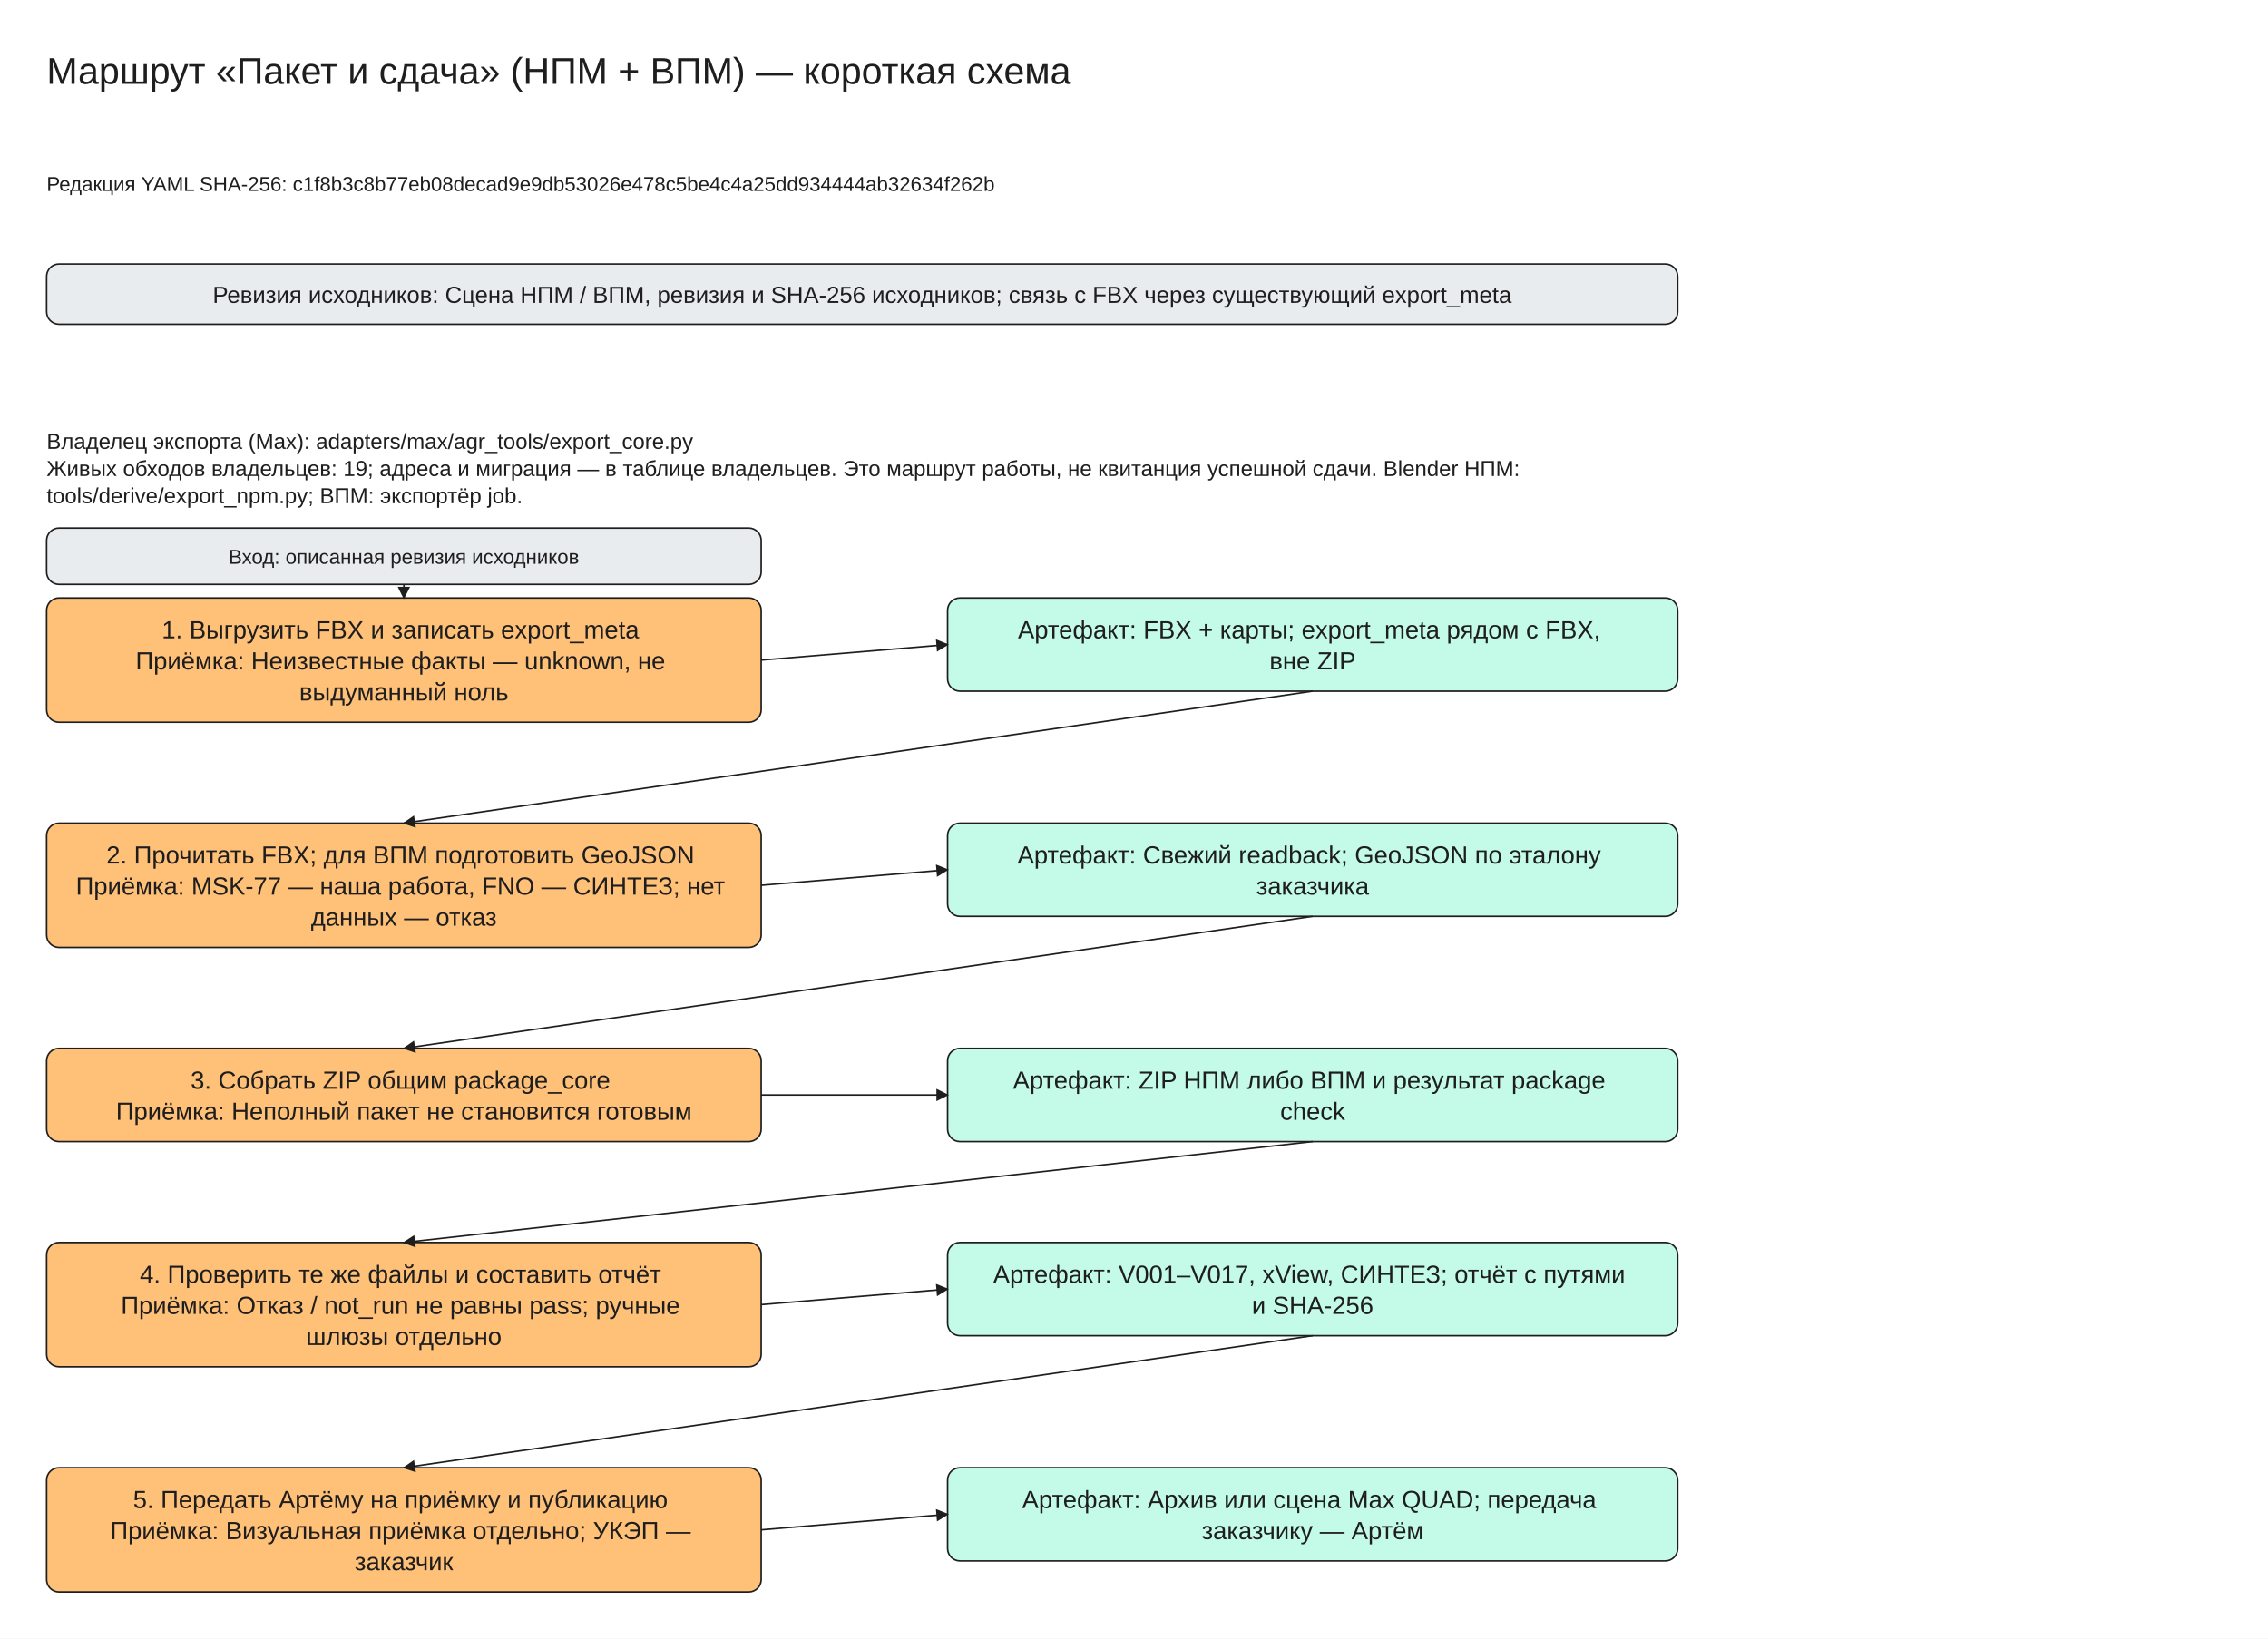
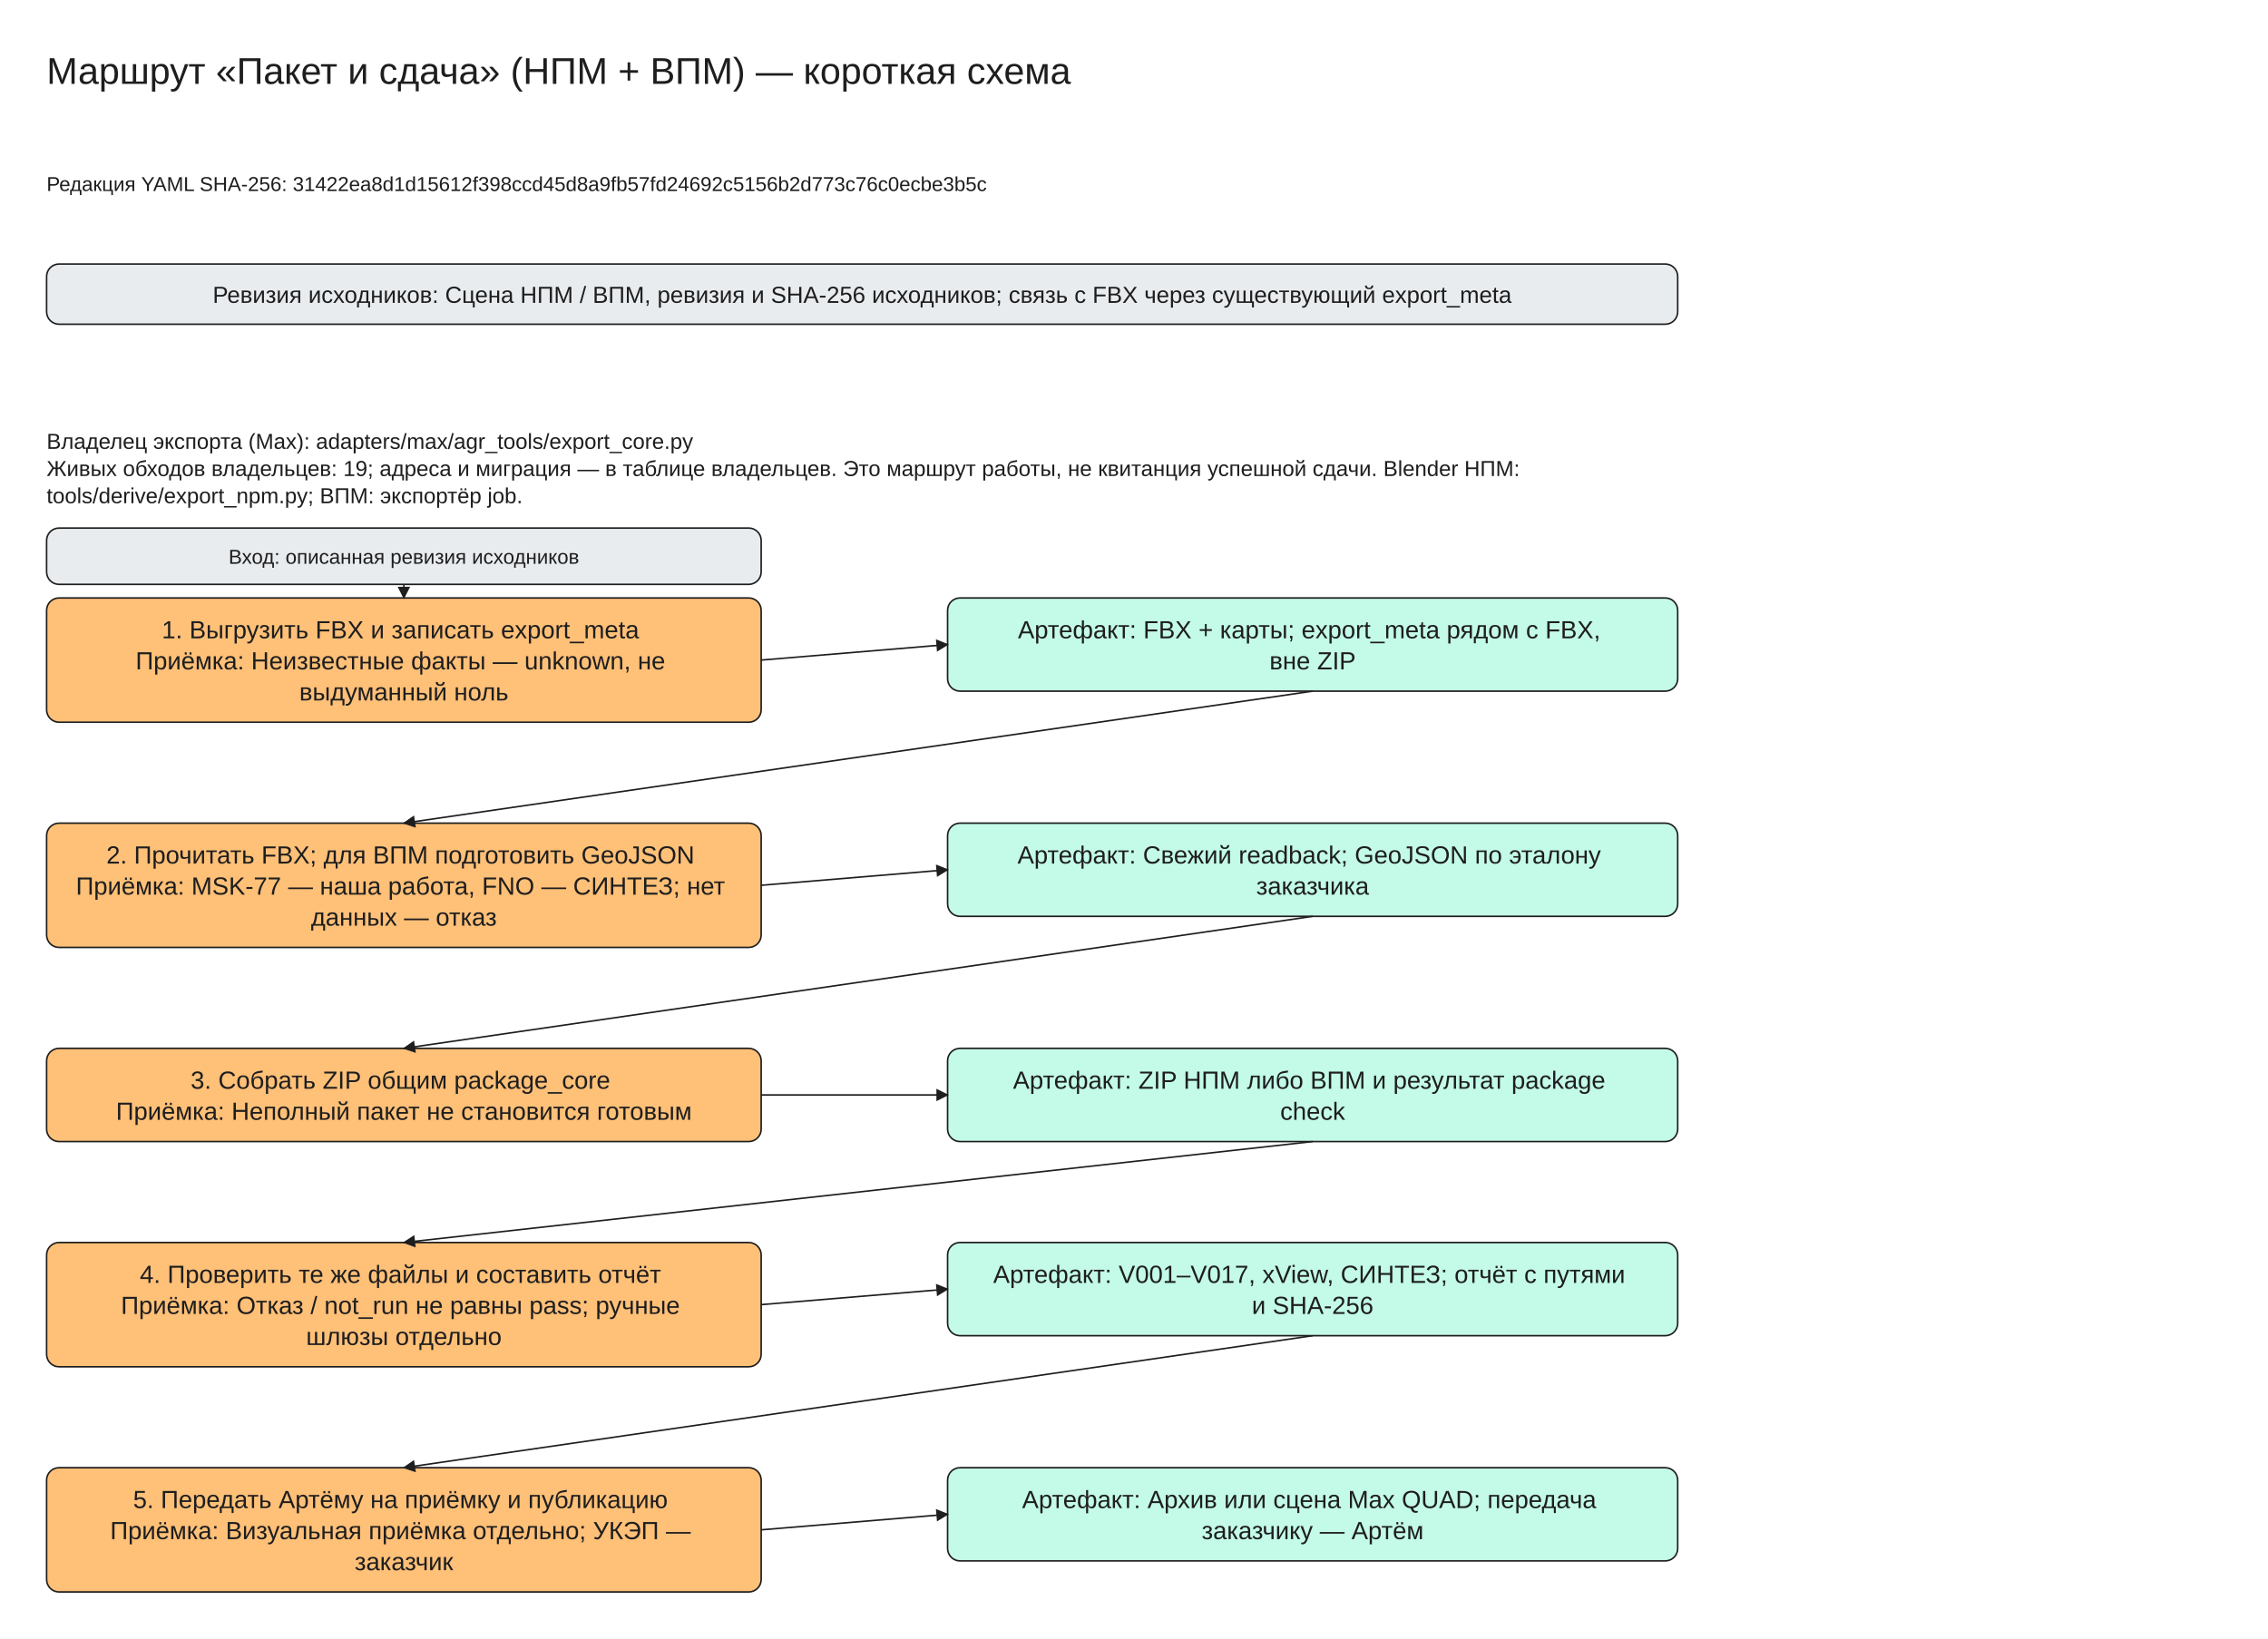
<svg xmlns="http://www.w3.org/2000/svg" viewBox="0 -30 1460 1055" width="1460" height="1055" font-family="Segoe UI, Arial, sans-serif">
  <defs>
    <marker id="arrow" viewBox="0 0 10 10" refX="9" refY="5" markerWidth="8" markerHeight="8" orient="auto-start-reverse">
      <path d="M0,0 L10,5 L0,10 z" fill="#1e1e1e" />
    </marker>
  </defs>
  <rect x="0" y="-30" width="1460" height="1055" fill="#ffffff" />
  <rect x="30" y="140" width="1050" height="38.75" rx="8" fill="#e9ecef" stroke="#1e1e1e" />
  <rect x="30" y="355" width="460" height="80.0" rx="8" fill="#ffc078" stroke="#1e1e1e" />
  <rect x="610" y="355" width="470" height="60.0" rx="8" fill="#c3fae8" stroke="#1e1e1e" />
  <rect x="30" y="310" width="460" height="36.25" rx="8" fill="#e9ecef" stroke="#1e1e1e" />
  <line x1="260.0" y1="346.25" x2="260.0" y2="355.0" stroke="#1e1e1e" marker-end="url(#arrow)" />
  <line x1="490" y1="395.0" x2="610" y2="385.0" stroke="#1e1e1e" marker-end="url(#arrow)" />
  <rect x="30" y="500.0" width="460" height="80.0" rx="8" fill="#ffc078" stroke="#1e1e1e" />
  <rect x="610" y="500.0" width="470" height="60.0" rx="8" fill="#c3fae8" stroke="#1e1e1e" />
  <line x1="845.0" y1="415.0" x2="260.0" y2="500.0" stroke="#1e1e1e" marker-end="url(#arrow)" />
  <line x1="490" y1="540.0" x2="610" y2="530.0" stroke="#1e1e1e" marker-end="url(#arrow)" />
  <rect x="30" y="645.0" width="460" height="60.0" rx="8" fill="#ffc078" stroke="#1e1e1e" />
  <rect x="610" y="645.0" width="470" height="60.0" rx="8" fill="#c3fae8" stroke="#1e1e1e" />
  <line x1="845.0" y1="560.0" x2="260.0" y2="645.0" stroke="#1e1e1e" marker-end="url(#arrow)" />
  <line x1="490" y1="675.0" x2="610" y2="675.0" stroke="#1e1e1e" marker-end="url(#arrow)" />
  <rect x="30" y="770.0" width="460" height="80.0" rx="8" fill="#ffc078" stroke="#1e1e1e" />
  <rect x="610" y="770.0" width="470" height="60.0" rx="8" fill="#c3fae8" stroke="#1e1e1e" />
  <line x1="845.0" y1="705.0" x2="260.0" y2="770.0" stroke="#1e1e1e" marker-end="url(#arrow)" />
  <line x1="490" y1="810.0" x2="610" y2="800.0" stroke="#1e1e1e" marker-end="url(#arrow)" />
  <rect x="30" y="915.0" width="460" height="80.0" rx="8" fill="#ffc078" stroke="#1e1e1e" />
  <rect x="610" y="915.0" width="470" height="60.0" rx="8" fill="#c3fae8" stroke="#1e1e1e" />
  <line x1="845.0" y1="830.0" x2="260.0" y2="915.0" stroke="#1e1e1e" marker-end="url(#arrow)" />
  <line x1="490" y1="955.0" x2="610" y2="945.0" stroke="#1e1e1e" marker-end="url(#arrow)" />
  <text x="30" y="0" font-size="24" text-anchor="start" fill="#1e1e1e">
    <tspan x="30" dy="24">Маршрут «Пакет и сдача» (НПМ + ВПМ) — короткая схема</tspan>
  </text>
  <text x="30" y="80" font-size="13" text-anchor="start" fill="#1e1e1e">
-     <tspan x="30" dy="13">Редакция YAML SHA-256: c1f8b3c8b77eb08decad9e9db53026e478c5be4c4a25dd934444ab32634f262b</tspan>
+     <tspan x="30" dy="13">Редакция YAML SHA-256: 31422ea8d1d15612f398ccd45d8a9fb57fd24692c5156b2d773c76c0ecbe3b5c</tspan>
  </text>
  <text x="555.0" y="150.0" font-size="15" text-anchor="middle" fill="#1e1e1e">
    <tspan x="555.0" dy="15">Ревизия исходников: Сцена НПМ / ВПМ, ревизия и SHA-256 исходников; связь с FBX через существующий export_meta</tspan>
  </text>
  <text x="30" y="245" font-size="14" text-anchor="start" fill="#1e1e1e">
    <tspan x="30" dy="14">Владелец экспорта (Max): adapters/max/agr_tools/export_core.py</tspan>
    <tspan x="30" dy="17.5">Живых обходов владельцев: 19; адреса и миграция — в таблице владельцев. Это маршрут работы, не квитанция успешной сдачи. Blender НПМ:</tspan>
    <tspan x="30" dy="17.5">tools/derive/export_npm.py; ВПМ: экспортёр job.</tspan>
  </text>
  <text x="260.0" y="365.0" font-size="16" text-anchor="middle" fill="#1e1e1e">
    <tspan x="260.0" dy="16">1. Выгрузить FBX и записать export_meta</tspan>
    <tspan x="260.0" dy="20.0">Приёмка: Неизвестные факты — unknown, не</tspan>
    <tspan x="260.0" dy="20.0">выдуманный ноль</tspan>
  </text>
  <text x="845.0" y="365.0" font-size="16" text-anchor="middle" fill="#1e1e1e">
    <tspan x="845.0" dy="16">Артефакт: FBX + карты; export_meta рядом с FBX,</tspan>
    <tspan x="845.0" dy="20.0">вне ZIP</tspan>
  </text>
  <text x="260.0" y="320.0" font-size="13" text-anchor="middle" fill="#1e1e1e">
    <tspan x="260.0" dy="13">Вход: описанная ревизия исходников</tspan>
  </text>
  <text x="260.0" y="510.0" font-size="16" text-anchor="middle" fill="#1e1e1e">
    <tspan x="260.0" dy="16">2. Прочитать FBX; для ВПМ подготовить GeoJSON</tspan>
    <tspan x="260.0" dy="20.0">Приёмка: MSK-77 — наша работа, FNO — СИНТЕЗ; нет</tspan>
    <tspan x="260.0" dy="20.0">данных — отказ</tspan>
  </text>
  <text x="845.0" y="510.0" font-size="16" text-anchor="middle" fill="#1e1e1e">
    <tspan x="845.0" dy="16">Артефакт: Свежий readback; GeoJSON по эталону</tspan>
    <tspan x="845.0" dy="20.0">заказчика</tspan>
  </text>
  <text x="260.0" y="655.0" font-size="16" text-anchor="middle" fill="#1e1e1e">
    <tspan x="260.0" dy="16">3. Собрать ZIP общим package_core</tspan>
    <tspan x="260.0" dy="20.0">Приёмка: Неполный пакет не становится готовым</tspan>
  </text>
  <text x="845.0" y="655.0" font-size="16" text-anchor="middle" fill="#1e1e1e">
    <tspan x="845.0" dy="16">Артефакт: ZIP НПМ либо ВПМ и результат package</tspan>
    <tspan x="845.0" dy="20.0">check</tspan>
  </text>
  <text x="260.0" y="780.0" font-size="16" text-anchor="middle" fill="#1e1e1e">
    <tspan x="260.0" dy="16">4. Проверить те же файлы и составить отчёт</tspan>
    <tspan x="260.0" dy="20.0">Приёмка: Отказ / not_run не равны pass; ручные</tspan>
    <tspan x="260.0" dy="20.0">шлюзы отдельно</tspan>
  </text>
  <text x="845.0" y="780.0" font-size="16" text-anchor="middle" fill="#1e1e1e">
    <tspan x="845.0" dy="16">Артефакт: V001–V017, xView, СИНТЕЗ; отчёт с путями</tspan>
    <tspan x="845.0" dy="20.0">и SHA-256</tspan>
  </text>
  <text x="260.0" y="925.0" font-size="16" text-anchor="middle" fill="#1e1e1e">
    <tspan x="260.0" dy="16">5. Передать Артёму на приёмку и публикацию</tspan>
    <tspan x="260.0" dy="20.0">Приёмка: Визуальная приёмка отдельно; УКЭП —</tspan>
    <tspan x="260.0" dy="20.0">заказчик</tspan>
  </text>
  <text x="845.0" y="925.0" font-size="16" text-anchor="middle" fill="#1e1e1e">
    <tspan x="845.0" dy="16">Артефакт: Архив или сцена Max QUAD; передача</tspan>
    <tspan x="845.0" dy="20.0">заказчику — Артём</tspan>
  </text>
</svg>
